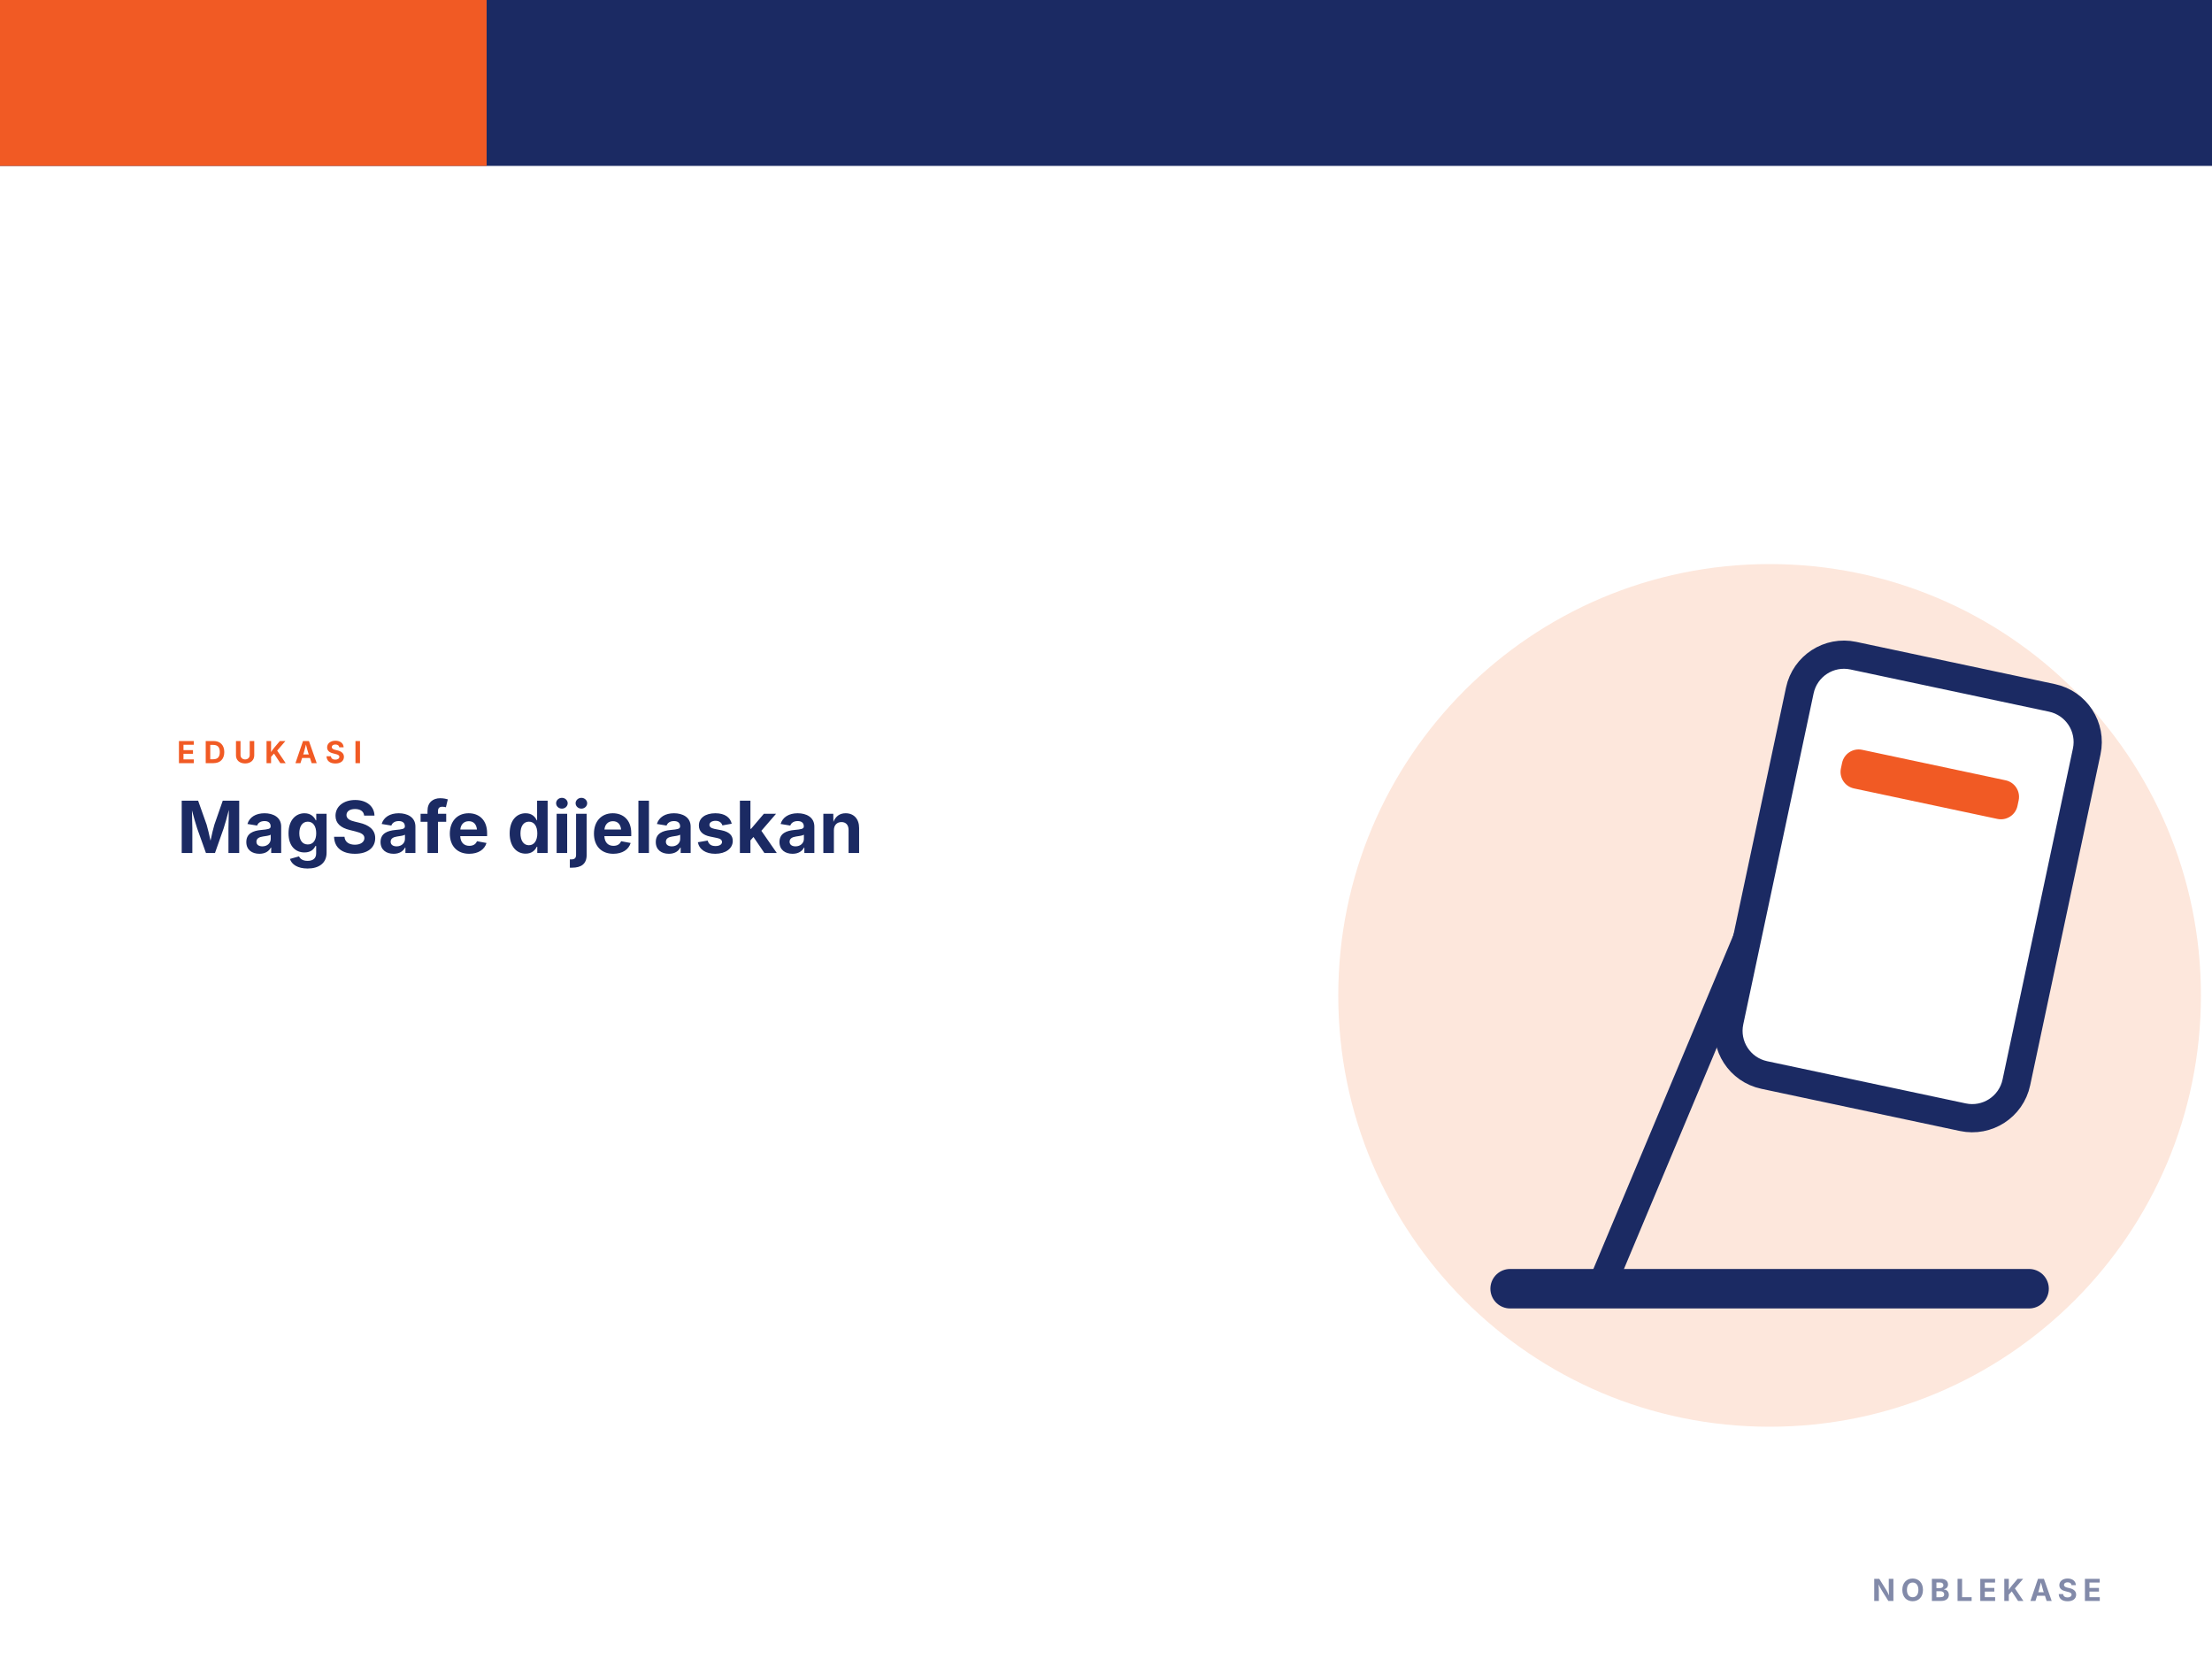
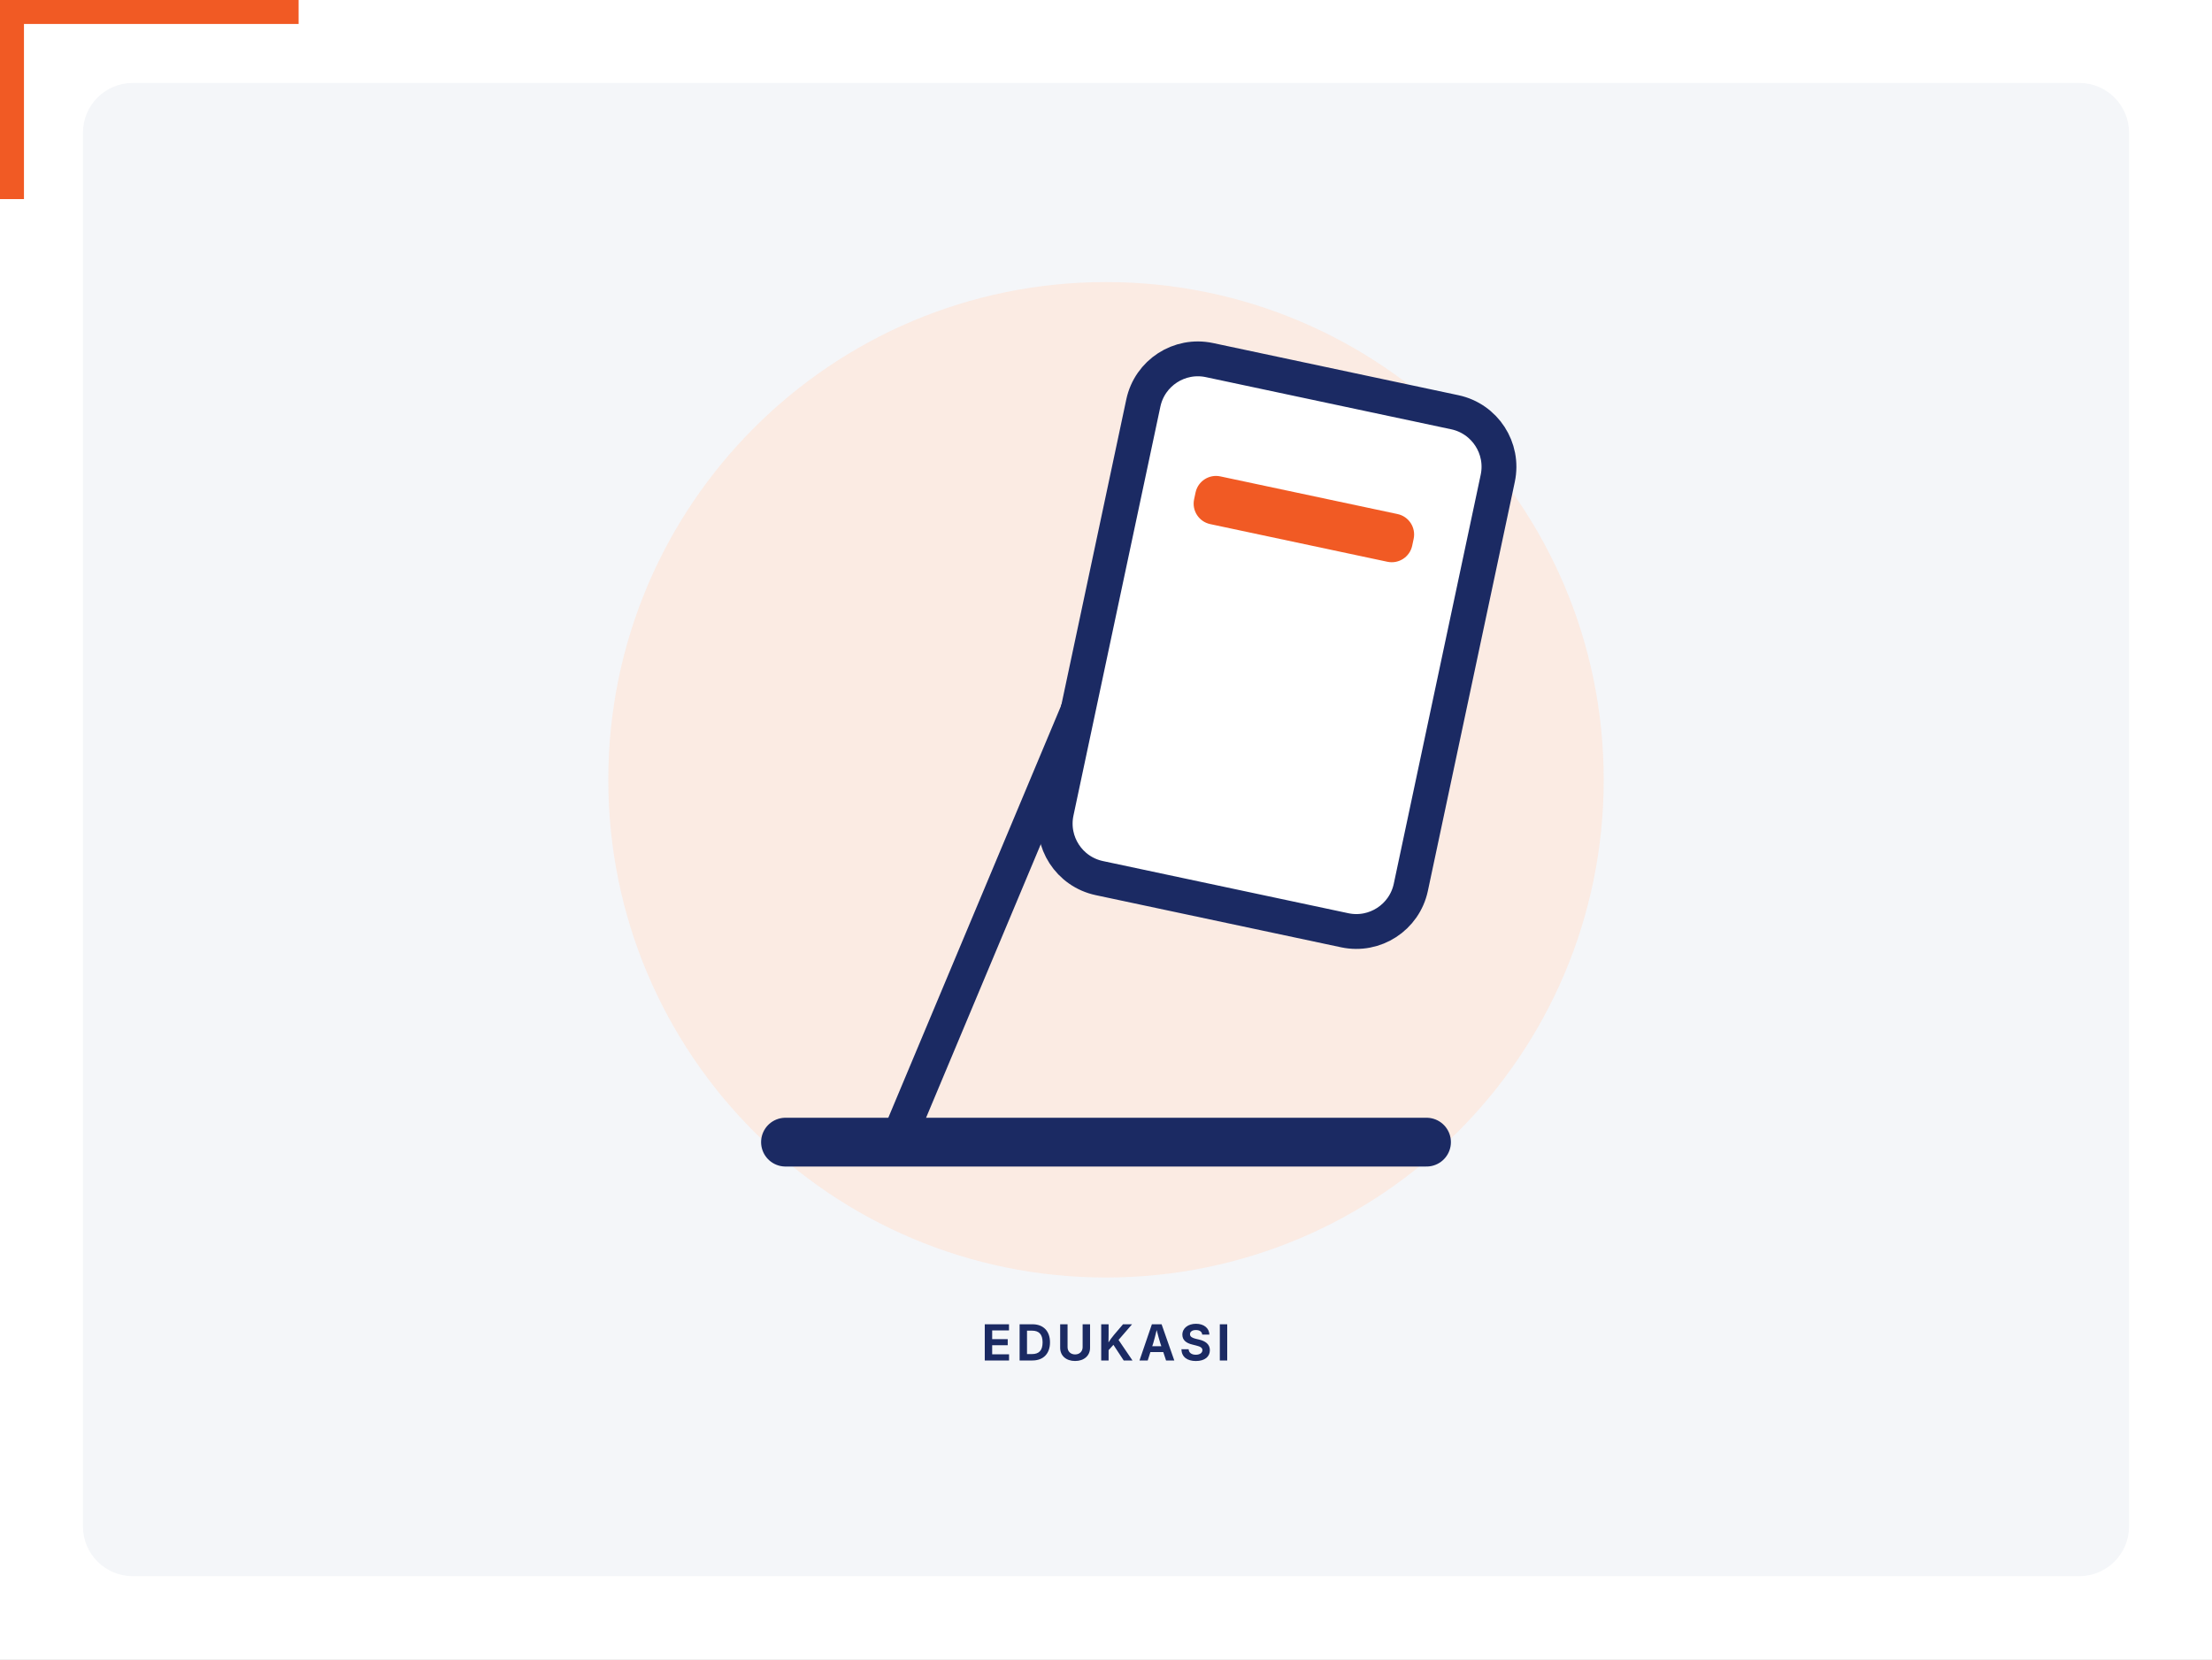
- <svg xmlns="http://www.w3.org/2000/svg" viewBox="0 0 800 600" width="800" height="600">
-   <rect width="800" height="600" fill="#FFFFFF" />
-   <rect x="0" y="0" width="800" height="60" fill="#1B2A63" />
-   <rect x="0" y="0" width="176" height="60" fill="#F15A24" />
-   <circle cx="640.0" cy="360.0" r="156.0" fill="#FDE7DC" />
-   <g transform="translate(640.0,360.0) scale(2.04)" stroke="#1B2A63" stroke-width="5" fill="none" stroke-linejoin="round" stroke-linecap="round">
+ <svg xmlns="http://www.w3.org/2000/svg" viewBox="0 0 1200 900" width="1200" height="900">
+   <rect width="1200" height="900" fill="#FFFFFF" />
+   <rect x="45" y="45" width="1110" height="810" rx="27" fill="#F4F6F9" />
+   <rect x="0" y="0" width="162" height="13" fill="#F15A24" />
+   <rect x="0" y="0" width="13" height="108" fill="#F15A24" />
+   <circle cx="600.0" cy="423.0" r="270.0" fill="#FDE7DC" opacity="0.75" />
+   <g transform="translate(600.0,423.0) scale(3.78)" stroke="#1B2A63" stroke-width="5" fill="none" stroke-linejoin="round" stroke-linecap="round">
    <path d="M-46,52 L46,52" stroke-width="7" />
    <path d="M-30,52 L-4,-10" />
    <path d="M-4,-10 L28,-10" />
-     <rect x="-6" y="-62" width="52" height="76" rx="8" fill="#FFFFFF" transform="rotate(12)" />
-     <rect x="4" y="-46" width="32" height="7" rx="3" fill="#F15A24" stroke="none" transform="rotate(12)" />
+     <g transform="rotate(12)">
+       <rect x="-6" y="-62" width="52" height="76" rx="8" fill="#FFFFFF" />
+       <rect x="4" y="-46" width="32" height="7" rx="3" fill="#F15A24" stroke="none" />
+     </g>
  </g>
-   <text x="64.0" y="276.0" text-anchor="start" font-family="Inter, Helvetica, Arial, sans-serif" font-size="11" font-weight="700" fill="#F15A24" letter-spacing="3">EDUKASI</text>
-   <text x="64.0" y="308.5" text-anchor="start" font-family="Inter, Helvetica, Arial, sans-serif" font-size="26" font-weight="700" fill="#1B2A63">MagSafe dijelaskan</text>
-   <text x="760" y="579" text-anchor="end" font-family="Inter, Helvetica, Arial, sans-serif" font-size="11" font-weight="700" fill="#1B2A63" opacity="0.55" letter-spacing="2">NOBLEKASE</text>
+   <text x="600.0" y="738.0" text-anchor="middle" font-family="Inter, Helvetica, Arial, sans-serif" font-size="27" font-weight="700" fill="#1B2A63" letter-spacing="2.5">EDUKASI</text>
</svg>
